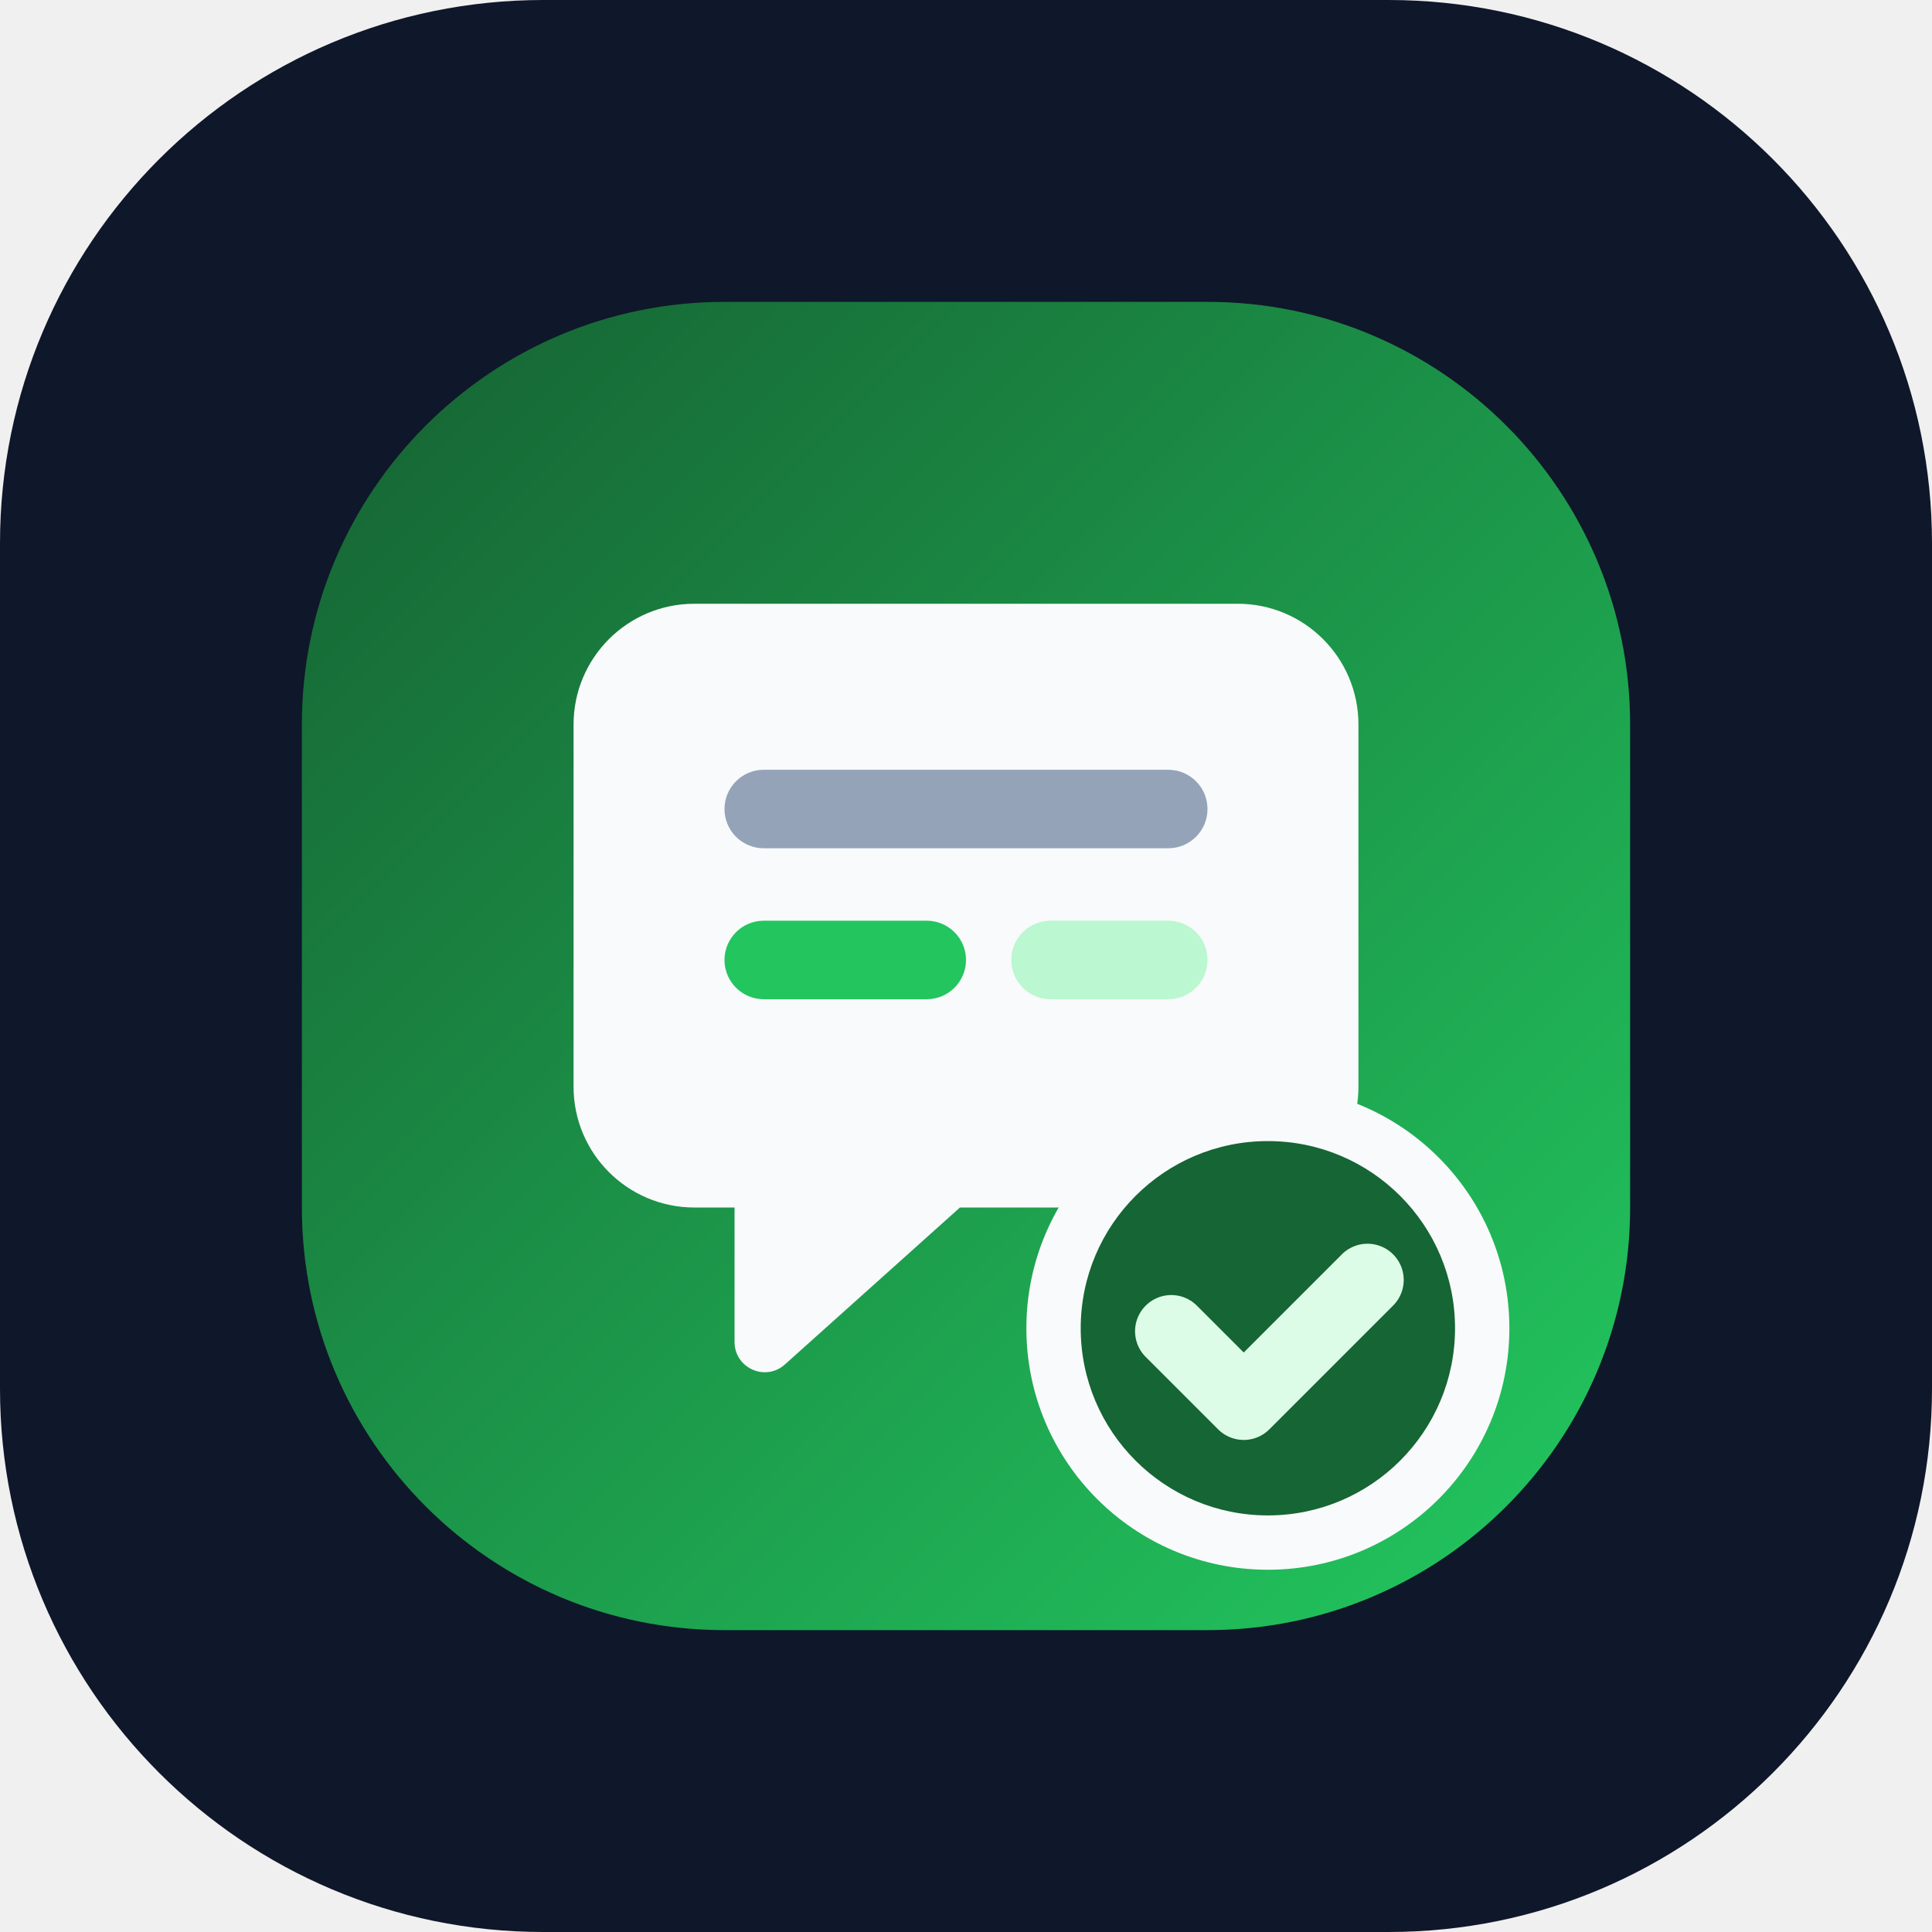
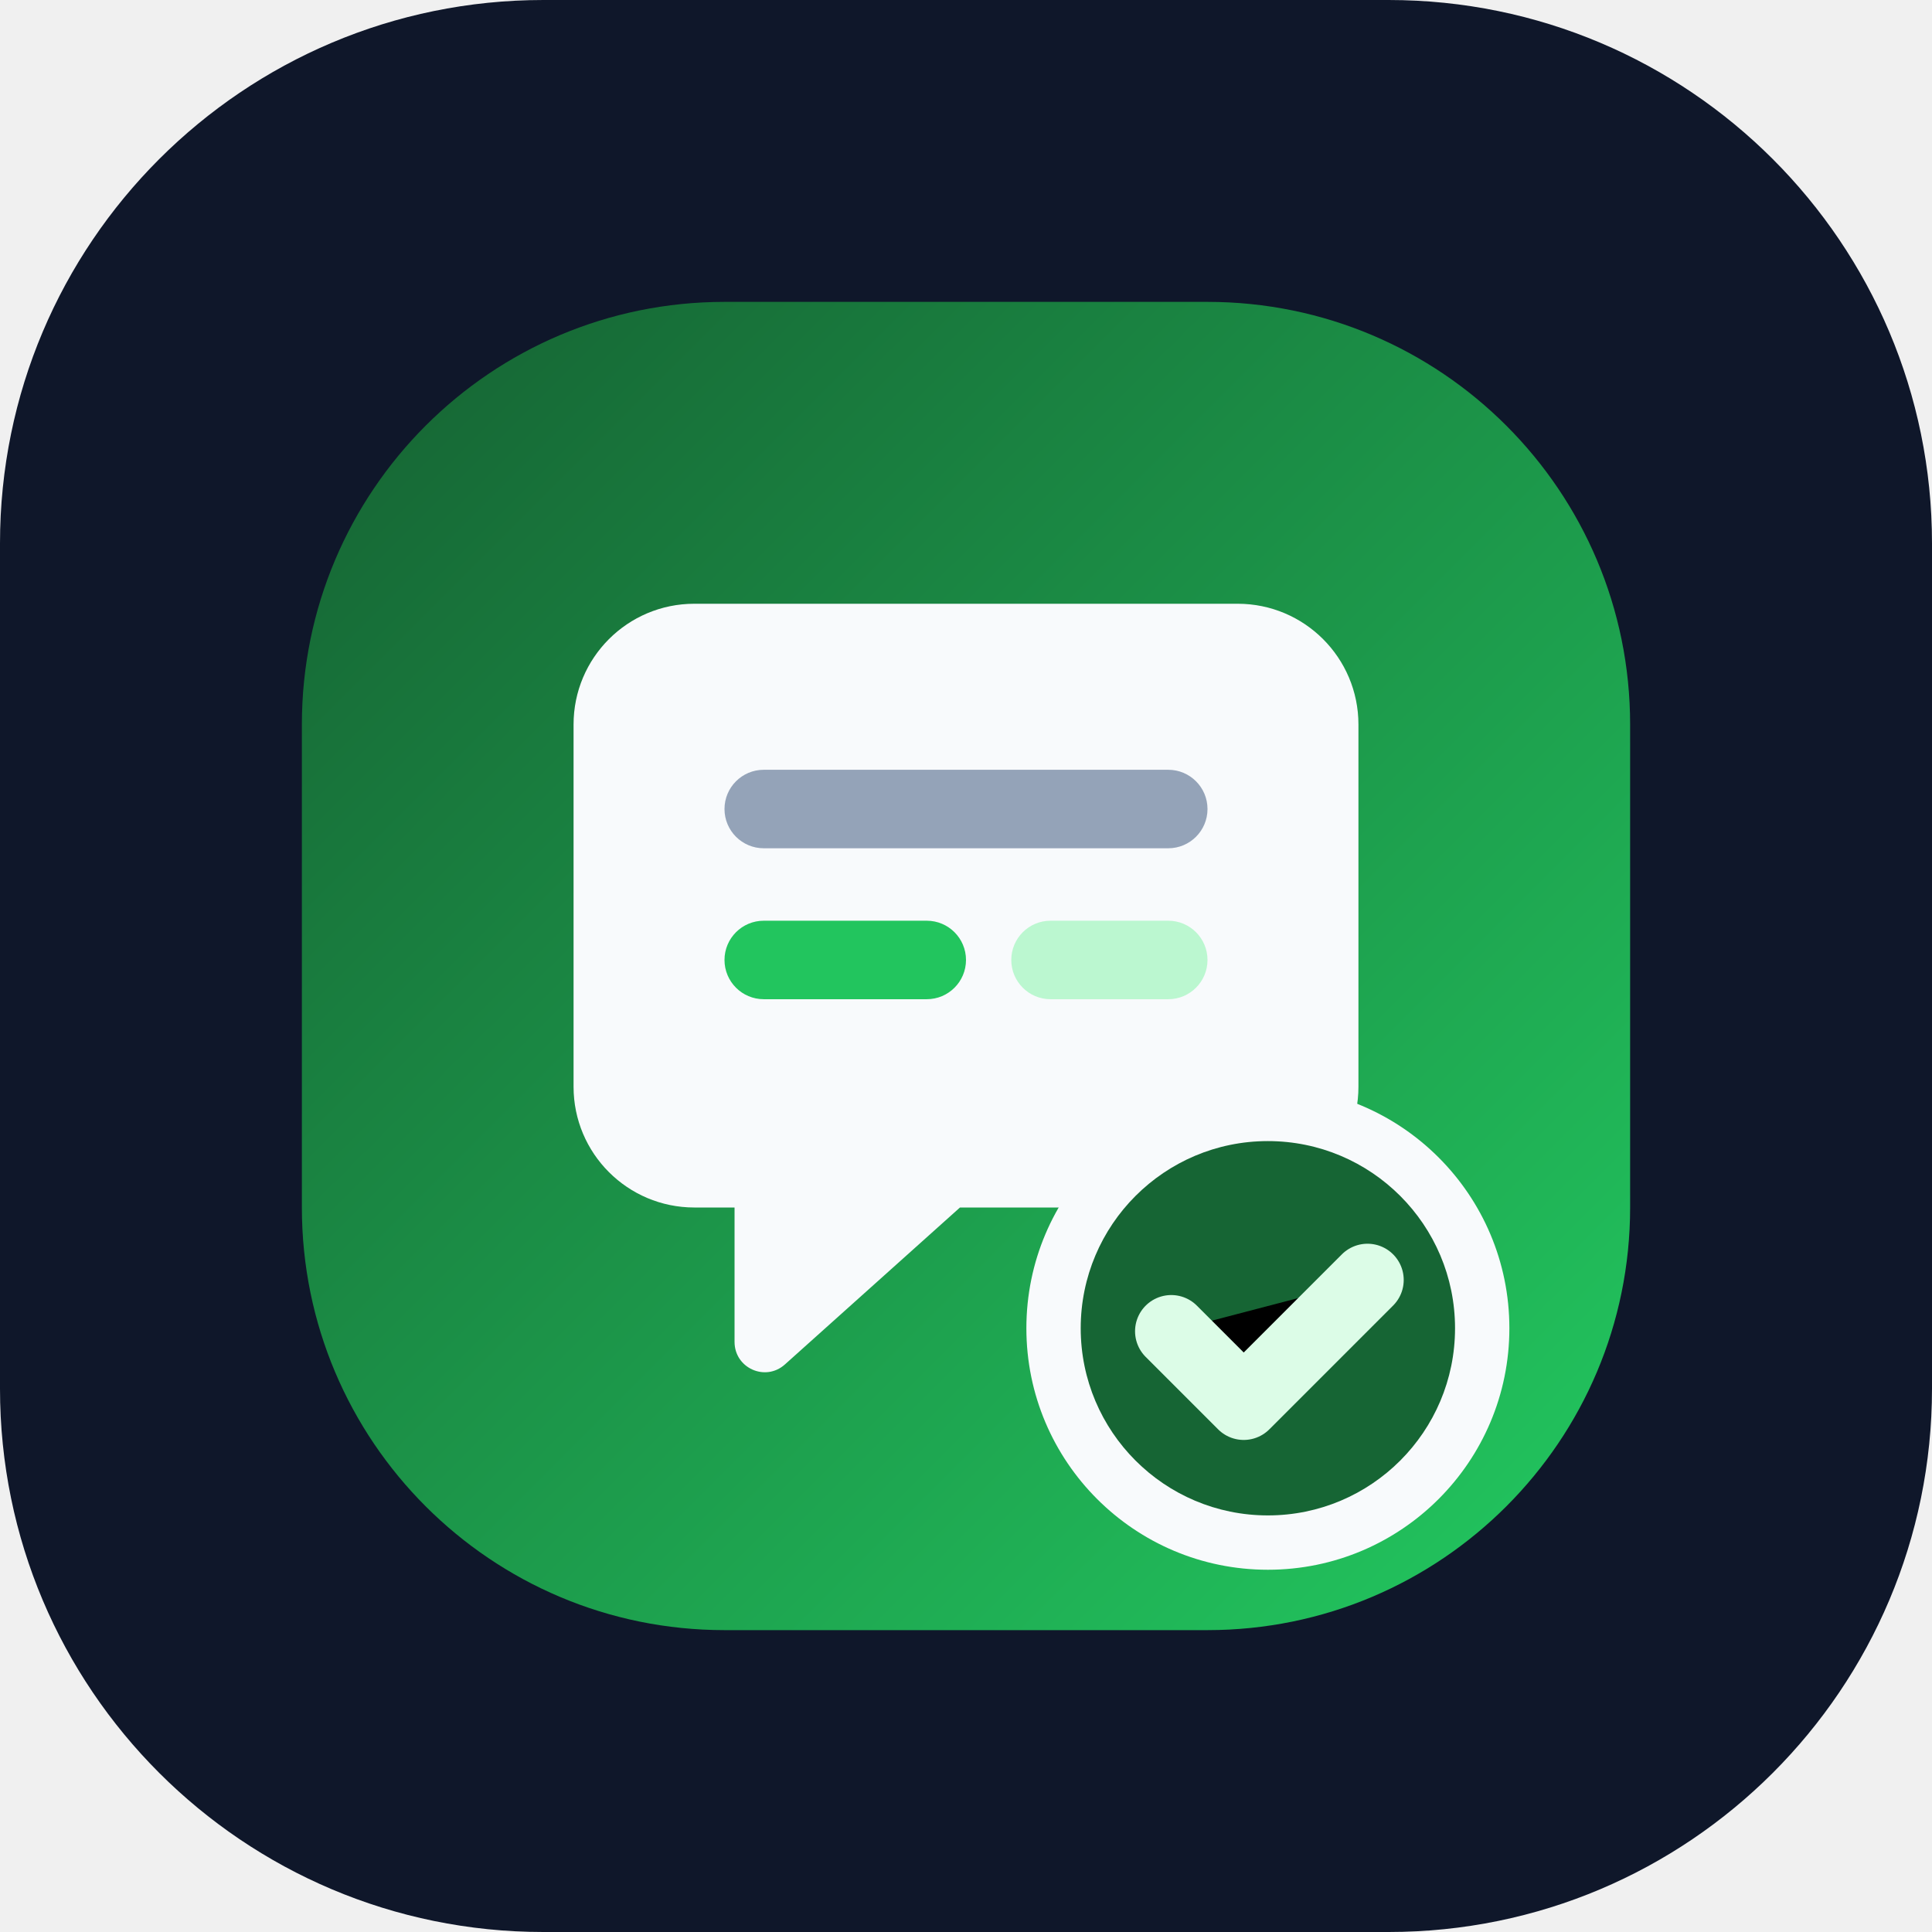
<svg xmlns="http://www.w3.org/2000/svg" width="64" height="64" viewBox="0 0 64 64" fill="none">
-   <rect width="64" height="64" rx="18" fill="#0F172A" />
-   <rect x="10" y="10" width="44" height="44" rx="14" fill="url(#bg)" />
-   <path d="M19 24C19 21.791 20.791 20 23 20H41C43.209 20 45 21.791 45 24V36C45 38.209 43.209 40 41 40H31.8L26 45.2C25.353 45.779 24.333 45.32 24.333 44.452V40H23C20.791 40 19 38.209 19 36V24Z" fill="#F8FAFC" />
-   <rect x="24" y="25.5" width="16" height="2.6" rx="1.3" fill="#94A3B8" />
-   <rect x="24" y="30.5" width="8" height="2.6" rx="1.3" fill="#22C55E" />
-   <rect x="33.5" y="30.5" width="6.5" height="2.6" rx="1.3" fill="#BBF7D0" />
-   <circle cx="42" cy="44" r="8" fill="#F8FAFC" />
-   <circle cx="42" cy="44" r="6.2" fill="#166534" />
-   <path d="M38.8 44.1L41.2 46.5L45.3 42.4" stroke="#DCFCE7" stroke-width="2.4" stroke-linecap="round" stroke-linejoin="round" />
+   <g clip-path="url(#clip0_1201_152)">
+     <path d="M46 0H18C8.059 0 0 8.059 0 18V46C0 55.941 8.059 64 18 64H46C55.941 64 64 55.941 64 46V18C64 8.059 55.941 0 46 0Z" fill="#0F172A" />
+     <path d="M40 10H24C16.268 10 10 16.268 10 24V40C10 47.732 16.268 54 24 54H40C47.732 54 54 47.732 54 40V24C54 16.268 47.732 10 40 10Z" fill="url(#paint0_linear_1201_152)" />
+     <path d="M19 24C19 21.791 20.791 20 23 20H41C43.209 20 45 21.791 45 24V36C45 38.209 43.209 40 41 40H31.8L26 45.2C25.353 45.779 24.333 45.32 24.333 44.452V40H23C20.791 40 19 38.209 19 36V24Z" fill="#F8FAFC" />
+     <path d="M38.7 25.5H25.3C24.582 25.5 24 26.082 24 26.8C24 27.518 24.582 28.1 25.3 28.1H38.7C39.418 28.1 40 27.518 40 26.8C40 26.082 39.418 25.5 38.7 25.5Z" fill="#94A3B8" />
+     <path d="M30.7 30.5H25.3C24.582 30.5 24 31.082 24 31.8C24 32.518 24.582 33.1 25.3 33.1H30.7C31.418 33.1 32 32.518 32 31.8C32 31.082 31.418 30.5 30.7 30.5Z" fill="#22C55E" />
+     <path d="M38.7 30.5H34.8C34.082 30.5 33.5 31.082 33.5 31.8C33.5 32.518 34.082 33.1 34.8 33.1H38.7C39.418 33.1 40 32.518 40 31.8C40 31.082 39.418 30.5 38.7 30.5Z" fill="#BBF7D0" />
+     <path d="M42 52C46.418 52 50 48.418 50 44C50 39.582 46.418 36 42 36C37.582 36 34 39.582 34 44C34 48.418 37.582 52 42 52Z" fill="#F8FAFC" />
+     <path d="M42 50.2C45.424 50.2 48.2 47.424 48.2 44C48.2 40.576 45.424 37.8 42 37.8C38.576 37.8 35.8 40.576 35.8 44C35.8 47.424 38.576 50.2 42 50.2Z" fill="#166534" />
+     <path d="M38.8 44.1L41.2 46.5L45.3 42.4" fill="black" />
+     <path d="M38.8 44.1L41.2 46.5L45.3 42.4" stroke="#DCFCE7" stroke-width="2.4" stroke-linecap="round" stroke-linejoin="round" />
+   </g>
  <defs>
-     <linearGradient id="bg" x1="12" y1="12" x2="52" y2="52" gradientUnits="userSpaceOnUse">
+     <linearGradient id="paint0_linear_1201_152" x1="12" y1="12" x2="52" y2="52" gradientUnits="userSpaceOnUse">
      <stop stop-color="#166534" />
      <stop offset="1" stop-color="#22C55E" />
    </linearGradient>
+     <clipPath id="clip0_1201_152">
+       <rect width="64" height="64" fill="white" />
+     </clipPath>
  </defs>
</svg>
